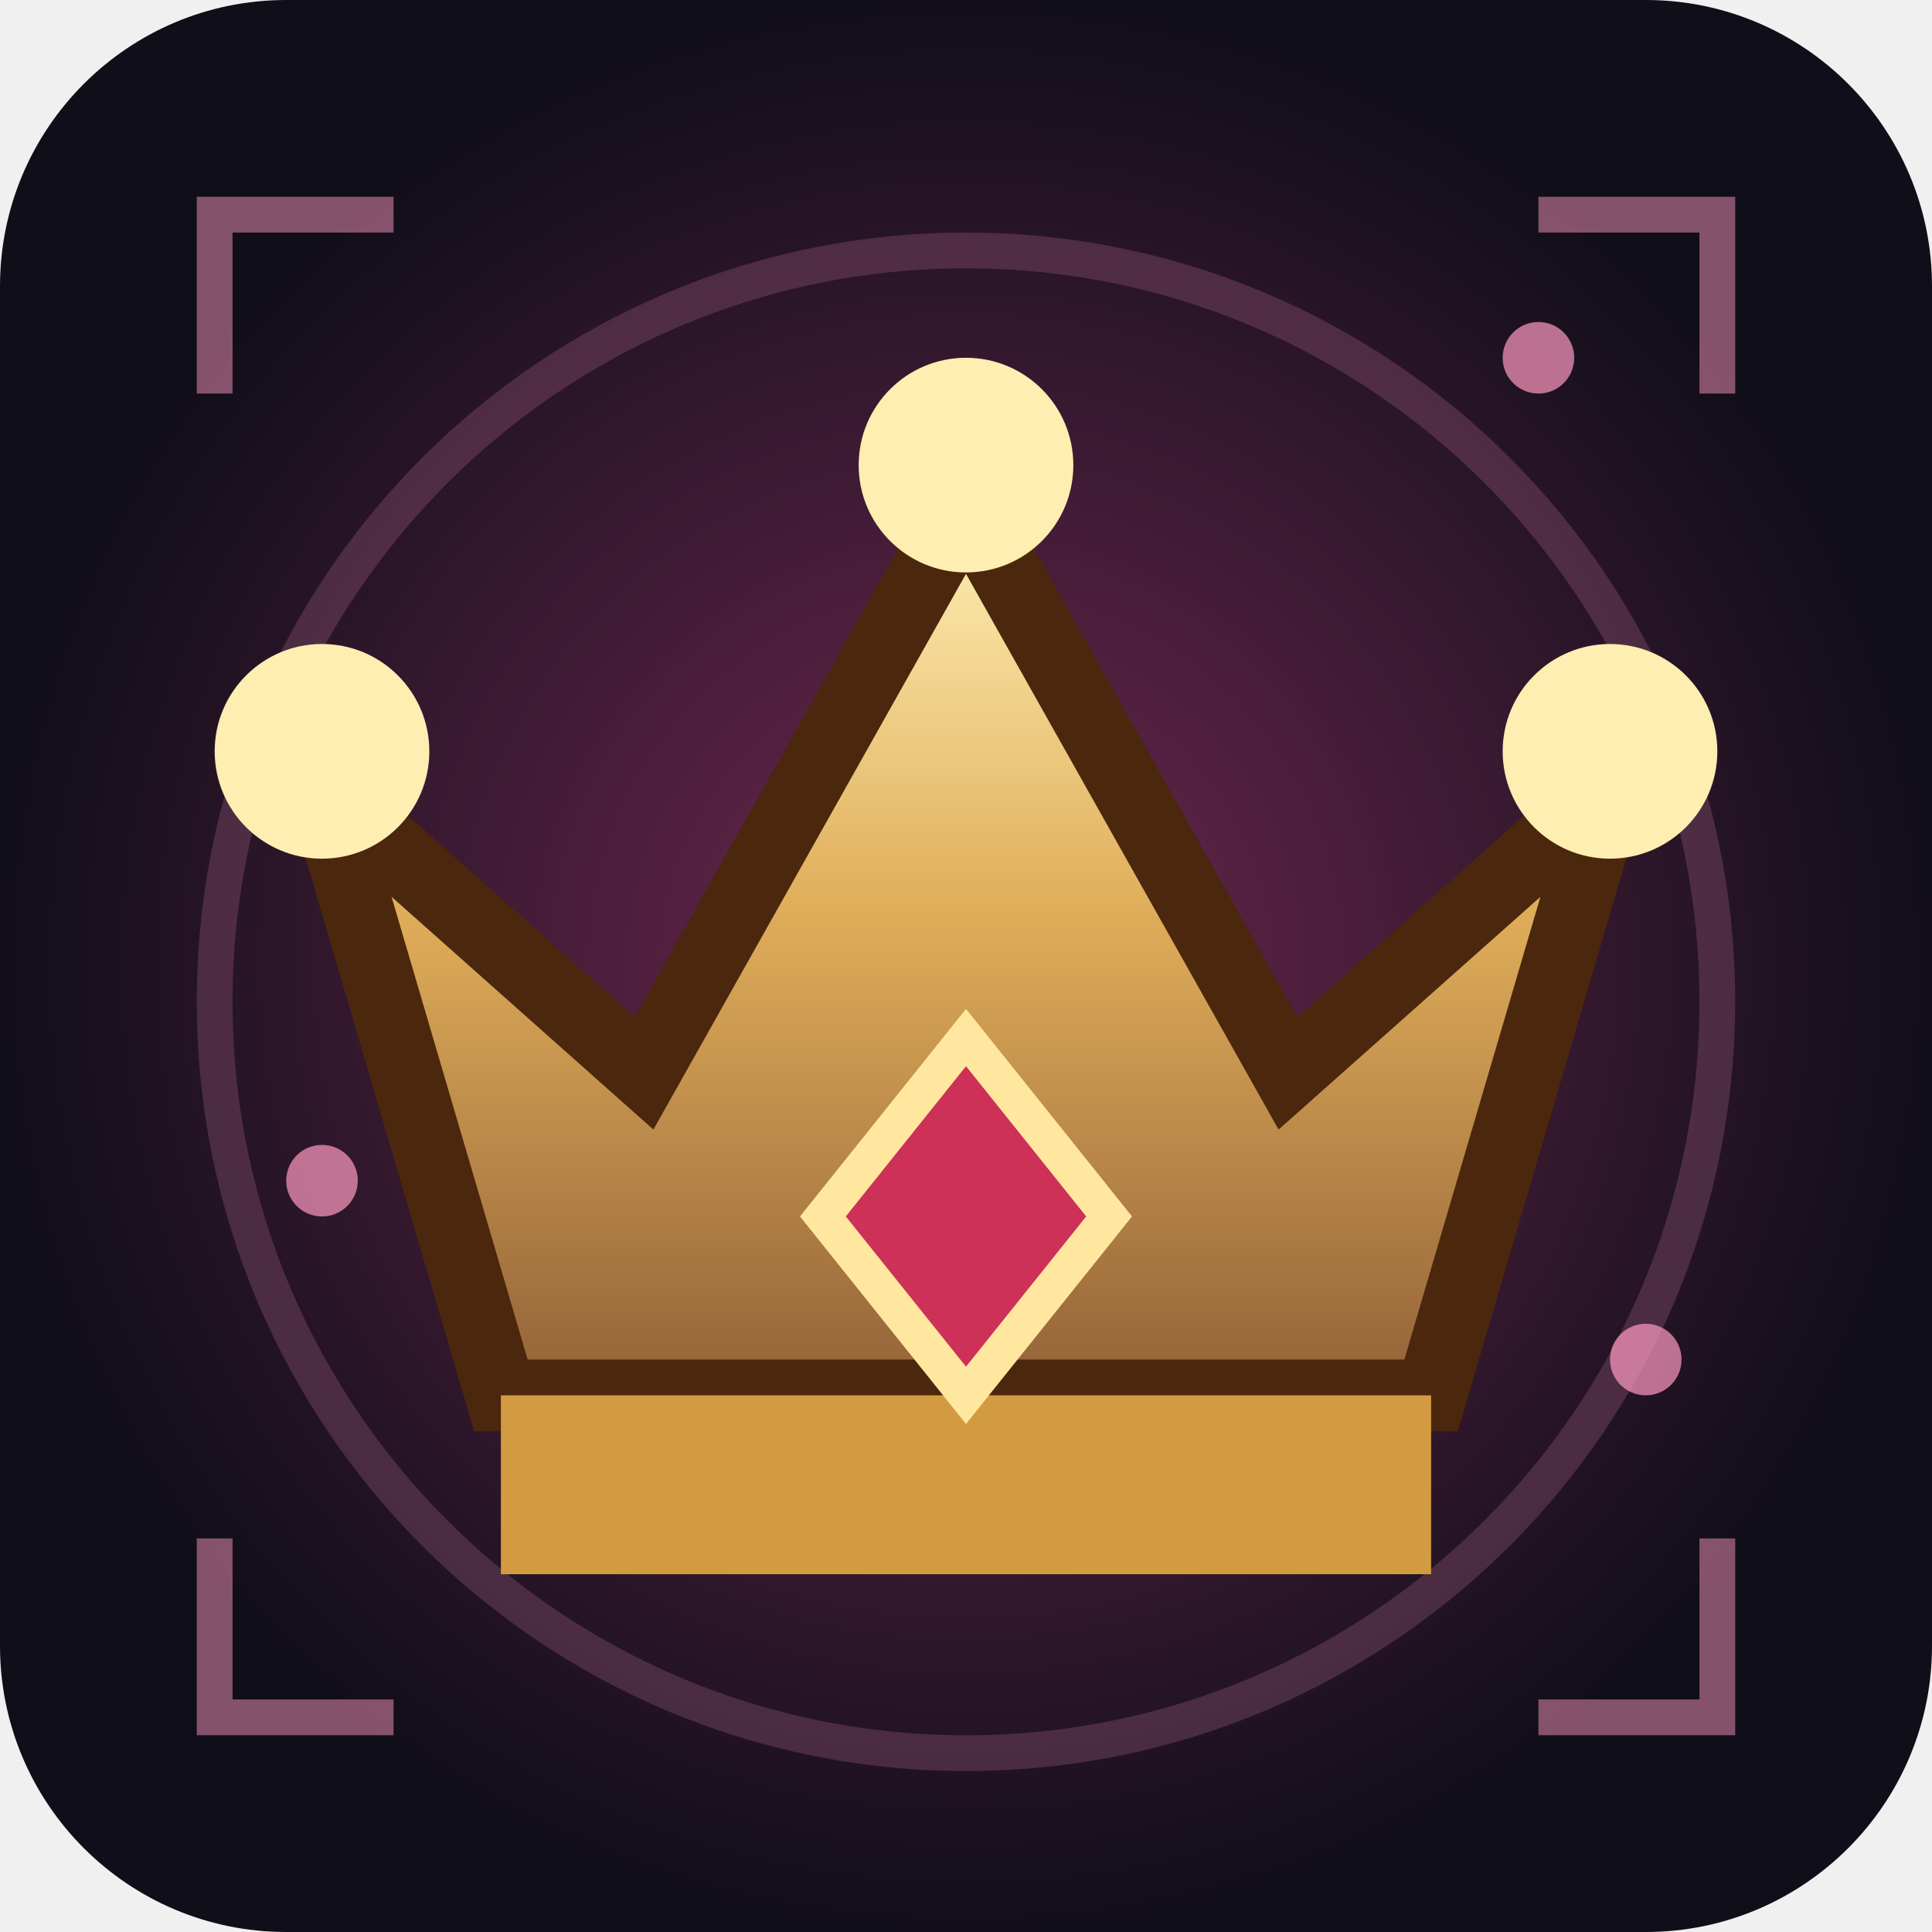
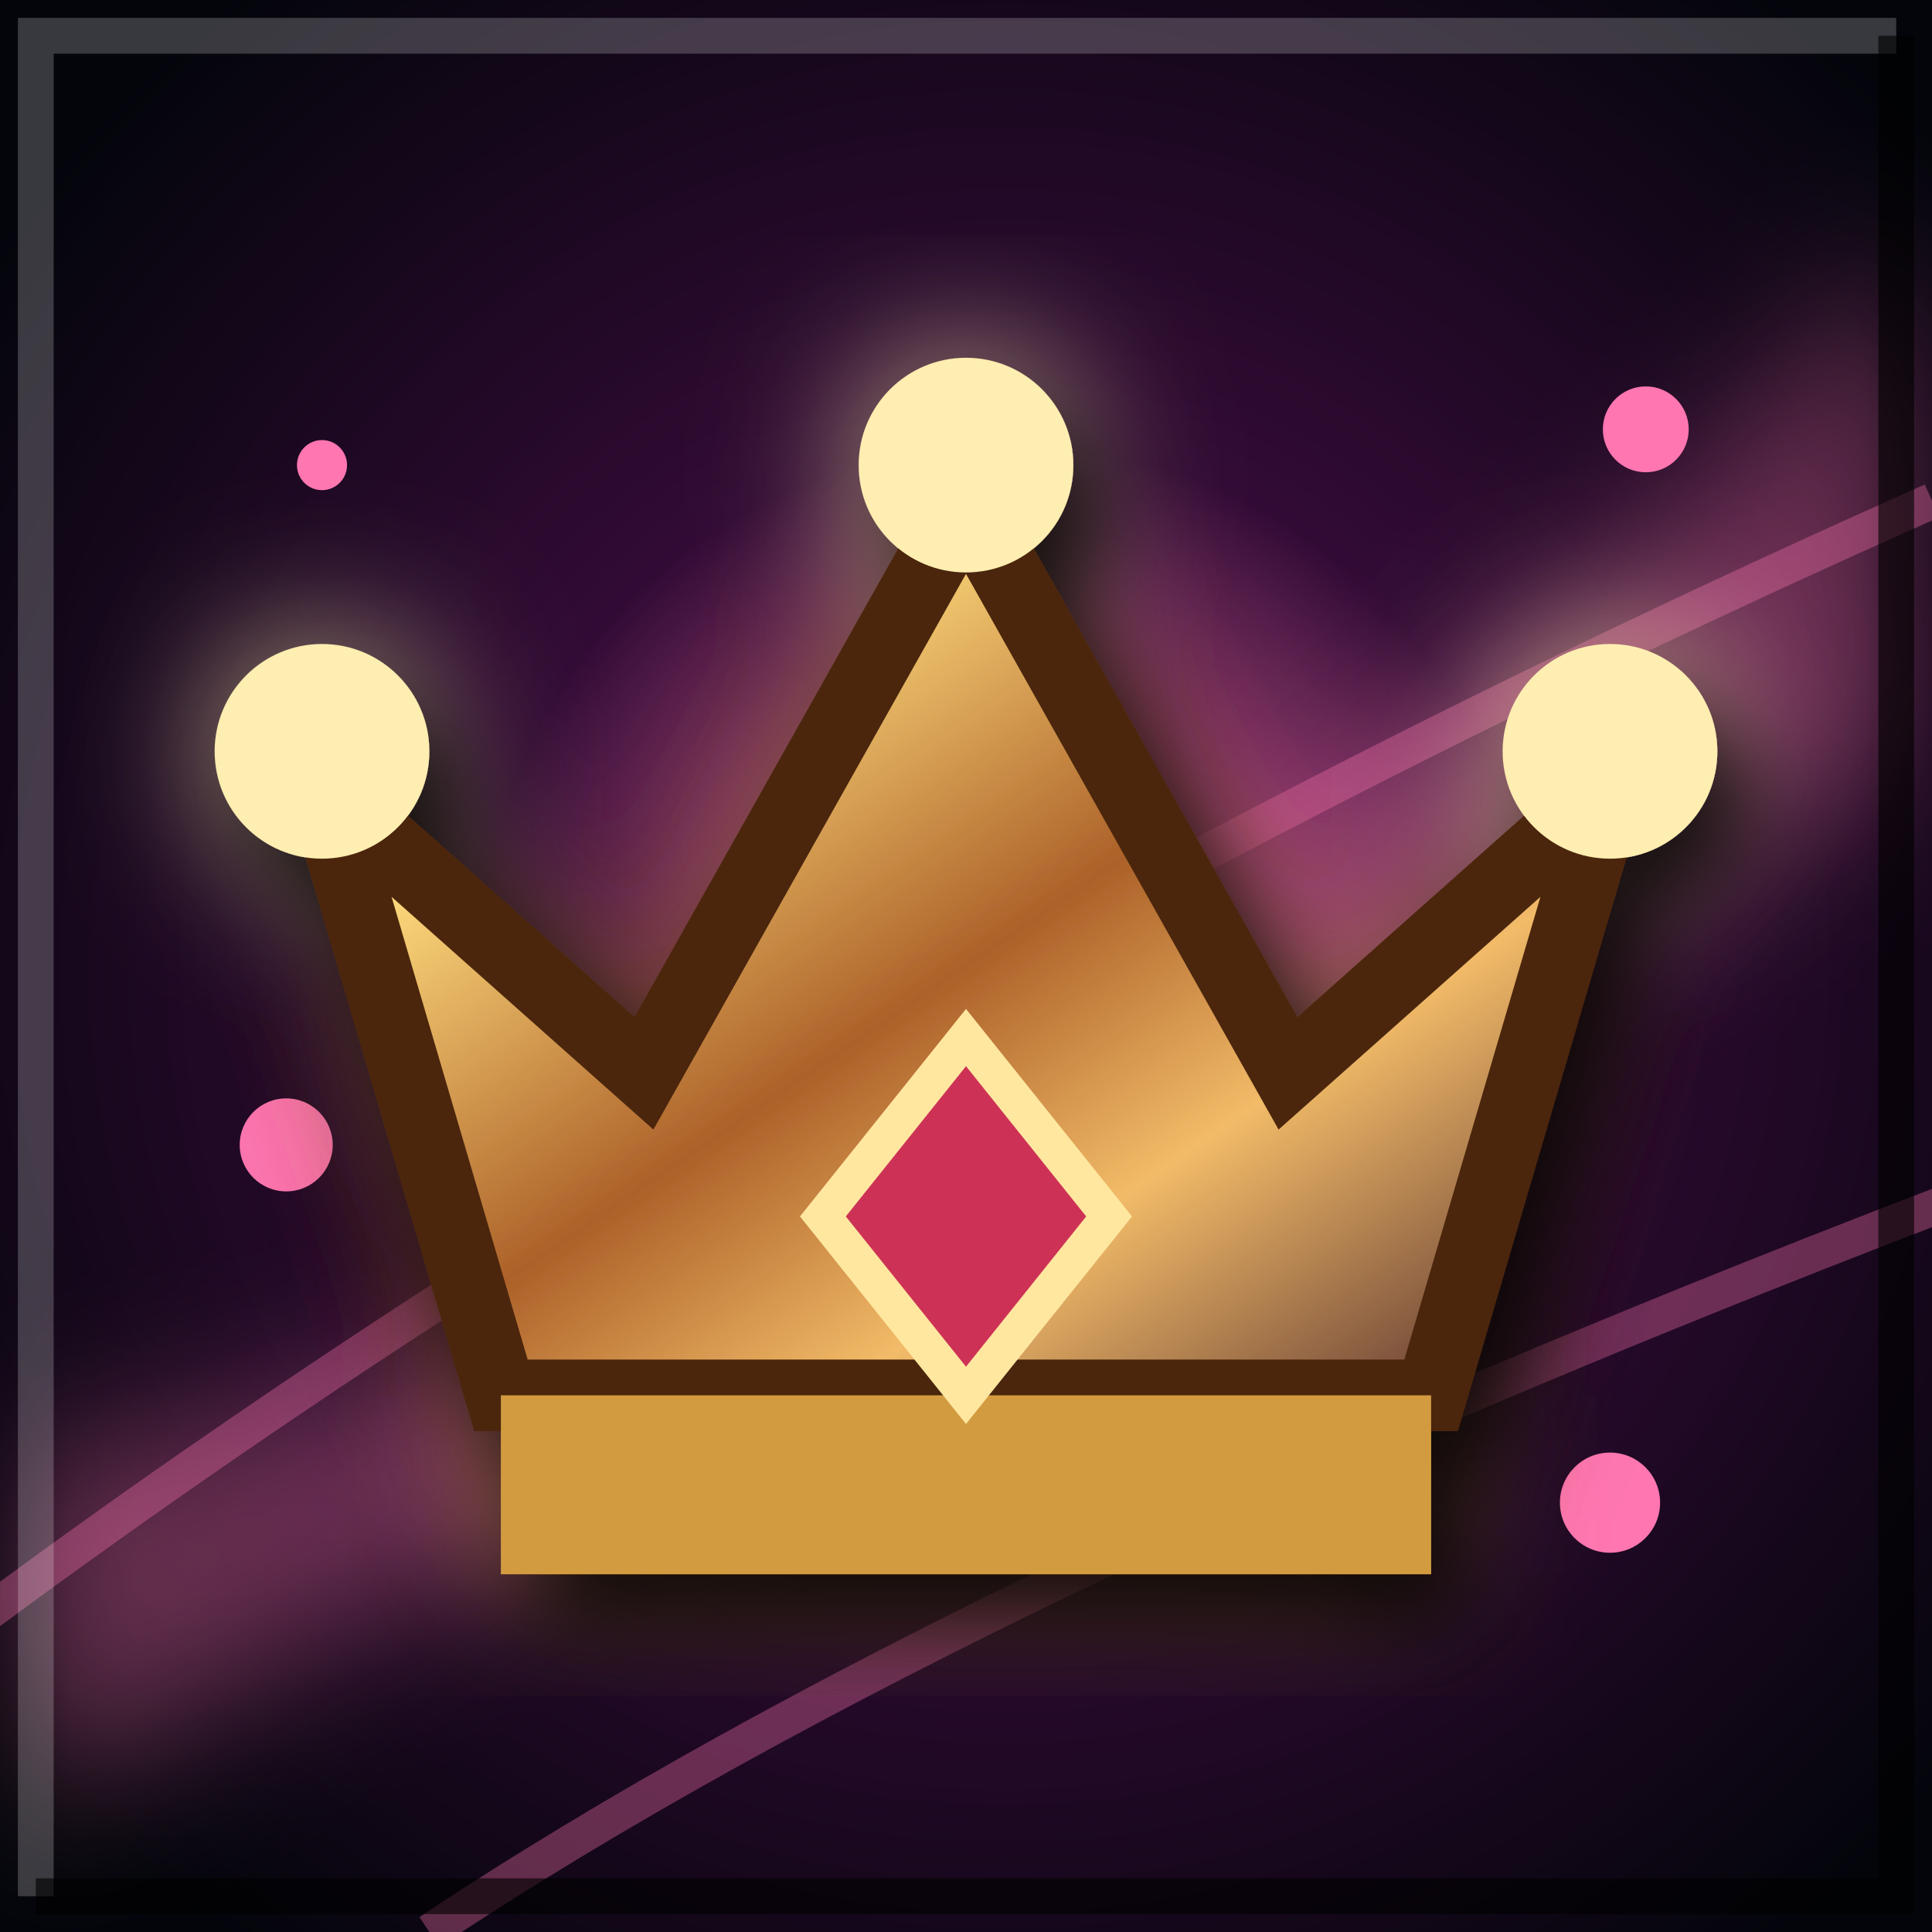
<svg xmlns="http://www.w3.org/2000/svg" viewBox="0 0 54 54">
  <defs>
-     <radialGradient id="bg">
-       <stop stop-color="#702851" />
-       <stop offset="1" stop-color="#100e19" />
+     <radialGradient id="field" cx="52%" cy="50%" r="64%">
+       <stop stop-color="#ff76b0" />
+       <stop offset=".42" stop-color="#320b35" />
+       <stop offset="1" stop-color="#03050b" />
    </radialGradient>
-     <linearGradient id="gold" x2="0" y2="1" gradientUnits="objectBoundingBox">
-       <stop stop-color="#fff1b6" />
-       <stop offset=".46" stop-color="#dfad59" />
-       <stop offset="1" stop-color="#936238" />
+     <linearGradient id="gold" x1="0" x2="1" y1="0" y2="1">
+       <stop stop-color="#fffad7" />
+       <stop offset=".24" stop-color="#ffdc7e" />
+       <stop offset=".51" stop-color="#ac6129" />
+       <stop offset=".70" stop-color="#f2bb68" />
+       <stop offset="1" stop-color="#452028" />
    </linearGradient>
+     <filter id="halo">
+       <feGaussianBlur stdDeviation="2.1" />
+     </filter>
+     <filter id="shade">
+       <feDropShadow dx="1" dy="1.5" stdDeviation="1.2" flood-color="#000" flood-opacity=".85" />
+     </filter>
  </defs>
-   <rect width="54" height="54" rx="8" fill="url(#bg)" />
-   <circle cx="27" cy="28" r="21" fill="none" stroke="#ff9ac0" opacity=".18" />
-   <path d="M6 11V6h5m32 0h5v5M6 43v5h5m32 0h5v-5" stroke="#ff9ac0" opacity=".49" fill="none" />
-   <g fill="#ff9ac0" opacity=".7">
-     <circle cx="9" cy="33" r="1" />
-     <circle cx="43" cy="10" r="1" />
-     <circle cx="46" cy="38" r="1" />
+   <rect width="54" height="54" fill="url(#field)" />
+   <g fill="none" stroke="#ff76b0">
+     <path d="M-5 43Q23 45 56 8M-7 52Q19 37 58 16" stroke-width="5" opacity=".36" filter="url(#halo)" />
+     <path d="M-8 51Q18 30 54 14m-42 40q15-10 44-21" opacity=".34" />
  </g>
-   <path d="m9 22 9 8 9-16 9 16 9-8-5 17H14z" fill="url(#gold)" stroke="#4b270d" stroke-width="2" />
-   <path d="M14 39h26v5H14z" fill="#d39b41" />
-   <path fill="#cd3157" stroke="#ffe7a0" d="m27 29 4 5-4 5-4-5z" />
-   <g fill="#ffeeb1">
-     <circle cx="9" cy="21" r="3" />
-     <circle cx="27" cy="13" r="3" />
-     <circle cx="45" cy="21" r="3" />
+   <g fill="#ff76b0">
+     <circle cx="8" cy="32" r="1.3" />
+     <circle cx="46" cy="12" r="1.2" />
+     <circle cx="45" cy="42" r="1.4" />
+     <circle cx="9" cy="13" r=".7" />
  </g>
+   <g opacity=".75" filter="url(#halo)">
+     <path d="m9 22 9 8 9-16 9 16 9-8-5 17H14z" fill="url(#gold)" stroke="#4b270d" stroke-width="2" />
+     <path d="M14 39h26v5H14z" fill="#d39b41" />
+     <path fill="#cd3157" stroke="#ffe7a0" d="m27 29 4 5-4 5-4-5z" />
+     <g fill="#ffeeb1">
+       <circle cx="9" cy="21" r="3" />
+       <circle cx="27" cy="13" r="3" />
+       <circle cx="45" cy="21" r="3" />
+     </g>
+   </g>
+   <g filter="url(#shade)">
+     <path d="m9 22 9 8 9-16 9 16 9-8-5 17H14z" fill="url(#gold)" stroke="#4b270d" stroke-width="2" />
+     <path d="M14 39h26v5H14z" fill="#d39b41" />
+     <path fill="#cd3157" stroke="#ffe7a0" d="m27 29 4 5-4 5-4-5z" />
+     <g fill="#ffeeb1">
+       <circle cx="9" cy="21" r="3" />
+       <circle cx="27" cy="13" r="3" />
+       <circle cx="45" cy="21" r="3" />
+     </g>
+   </g>
+   <path d="M1 53V1h52" fill="none" stroke="#ffffff" opacity=".21" />
+   <path d="M1 53h52V1" fill="none" stroke="#000" opacity=".62" />
</svg>
